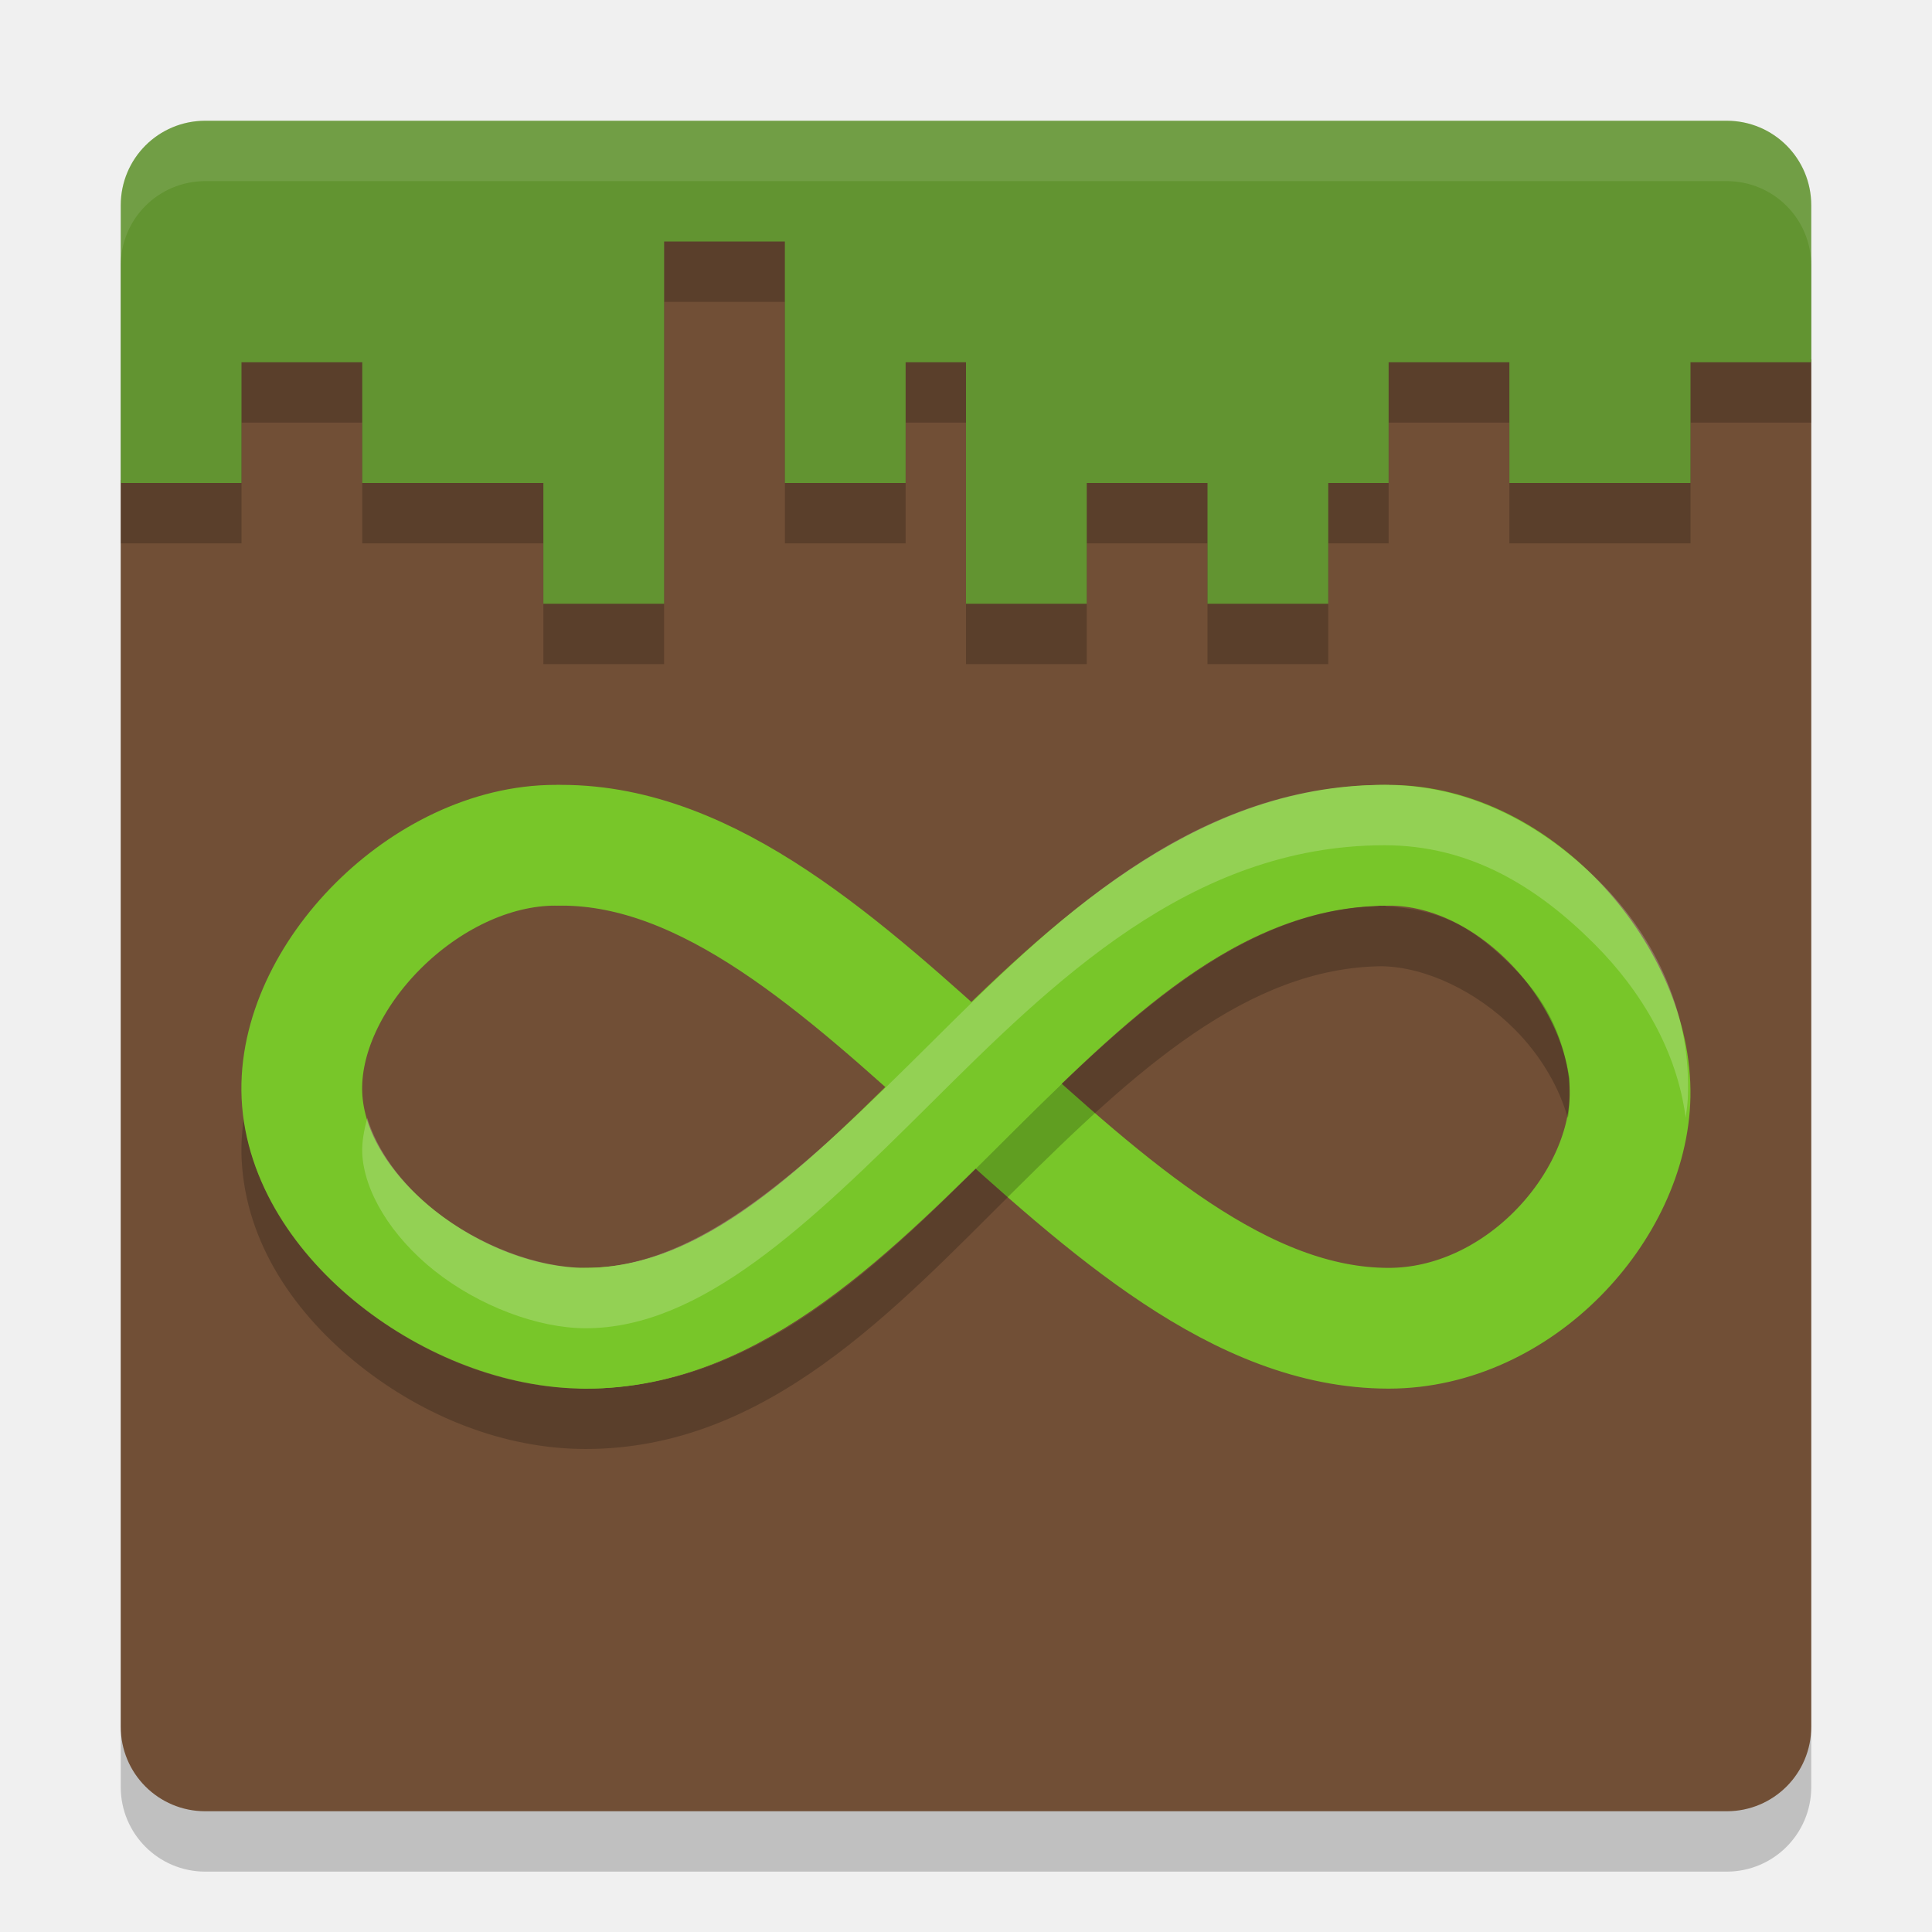
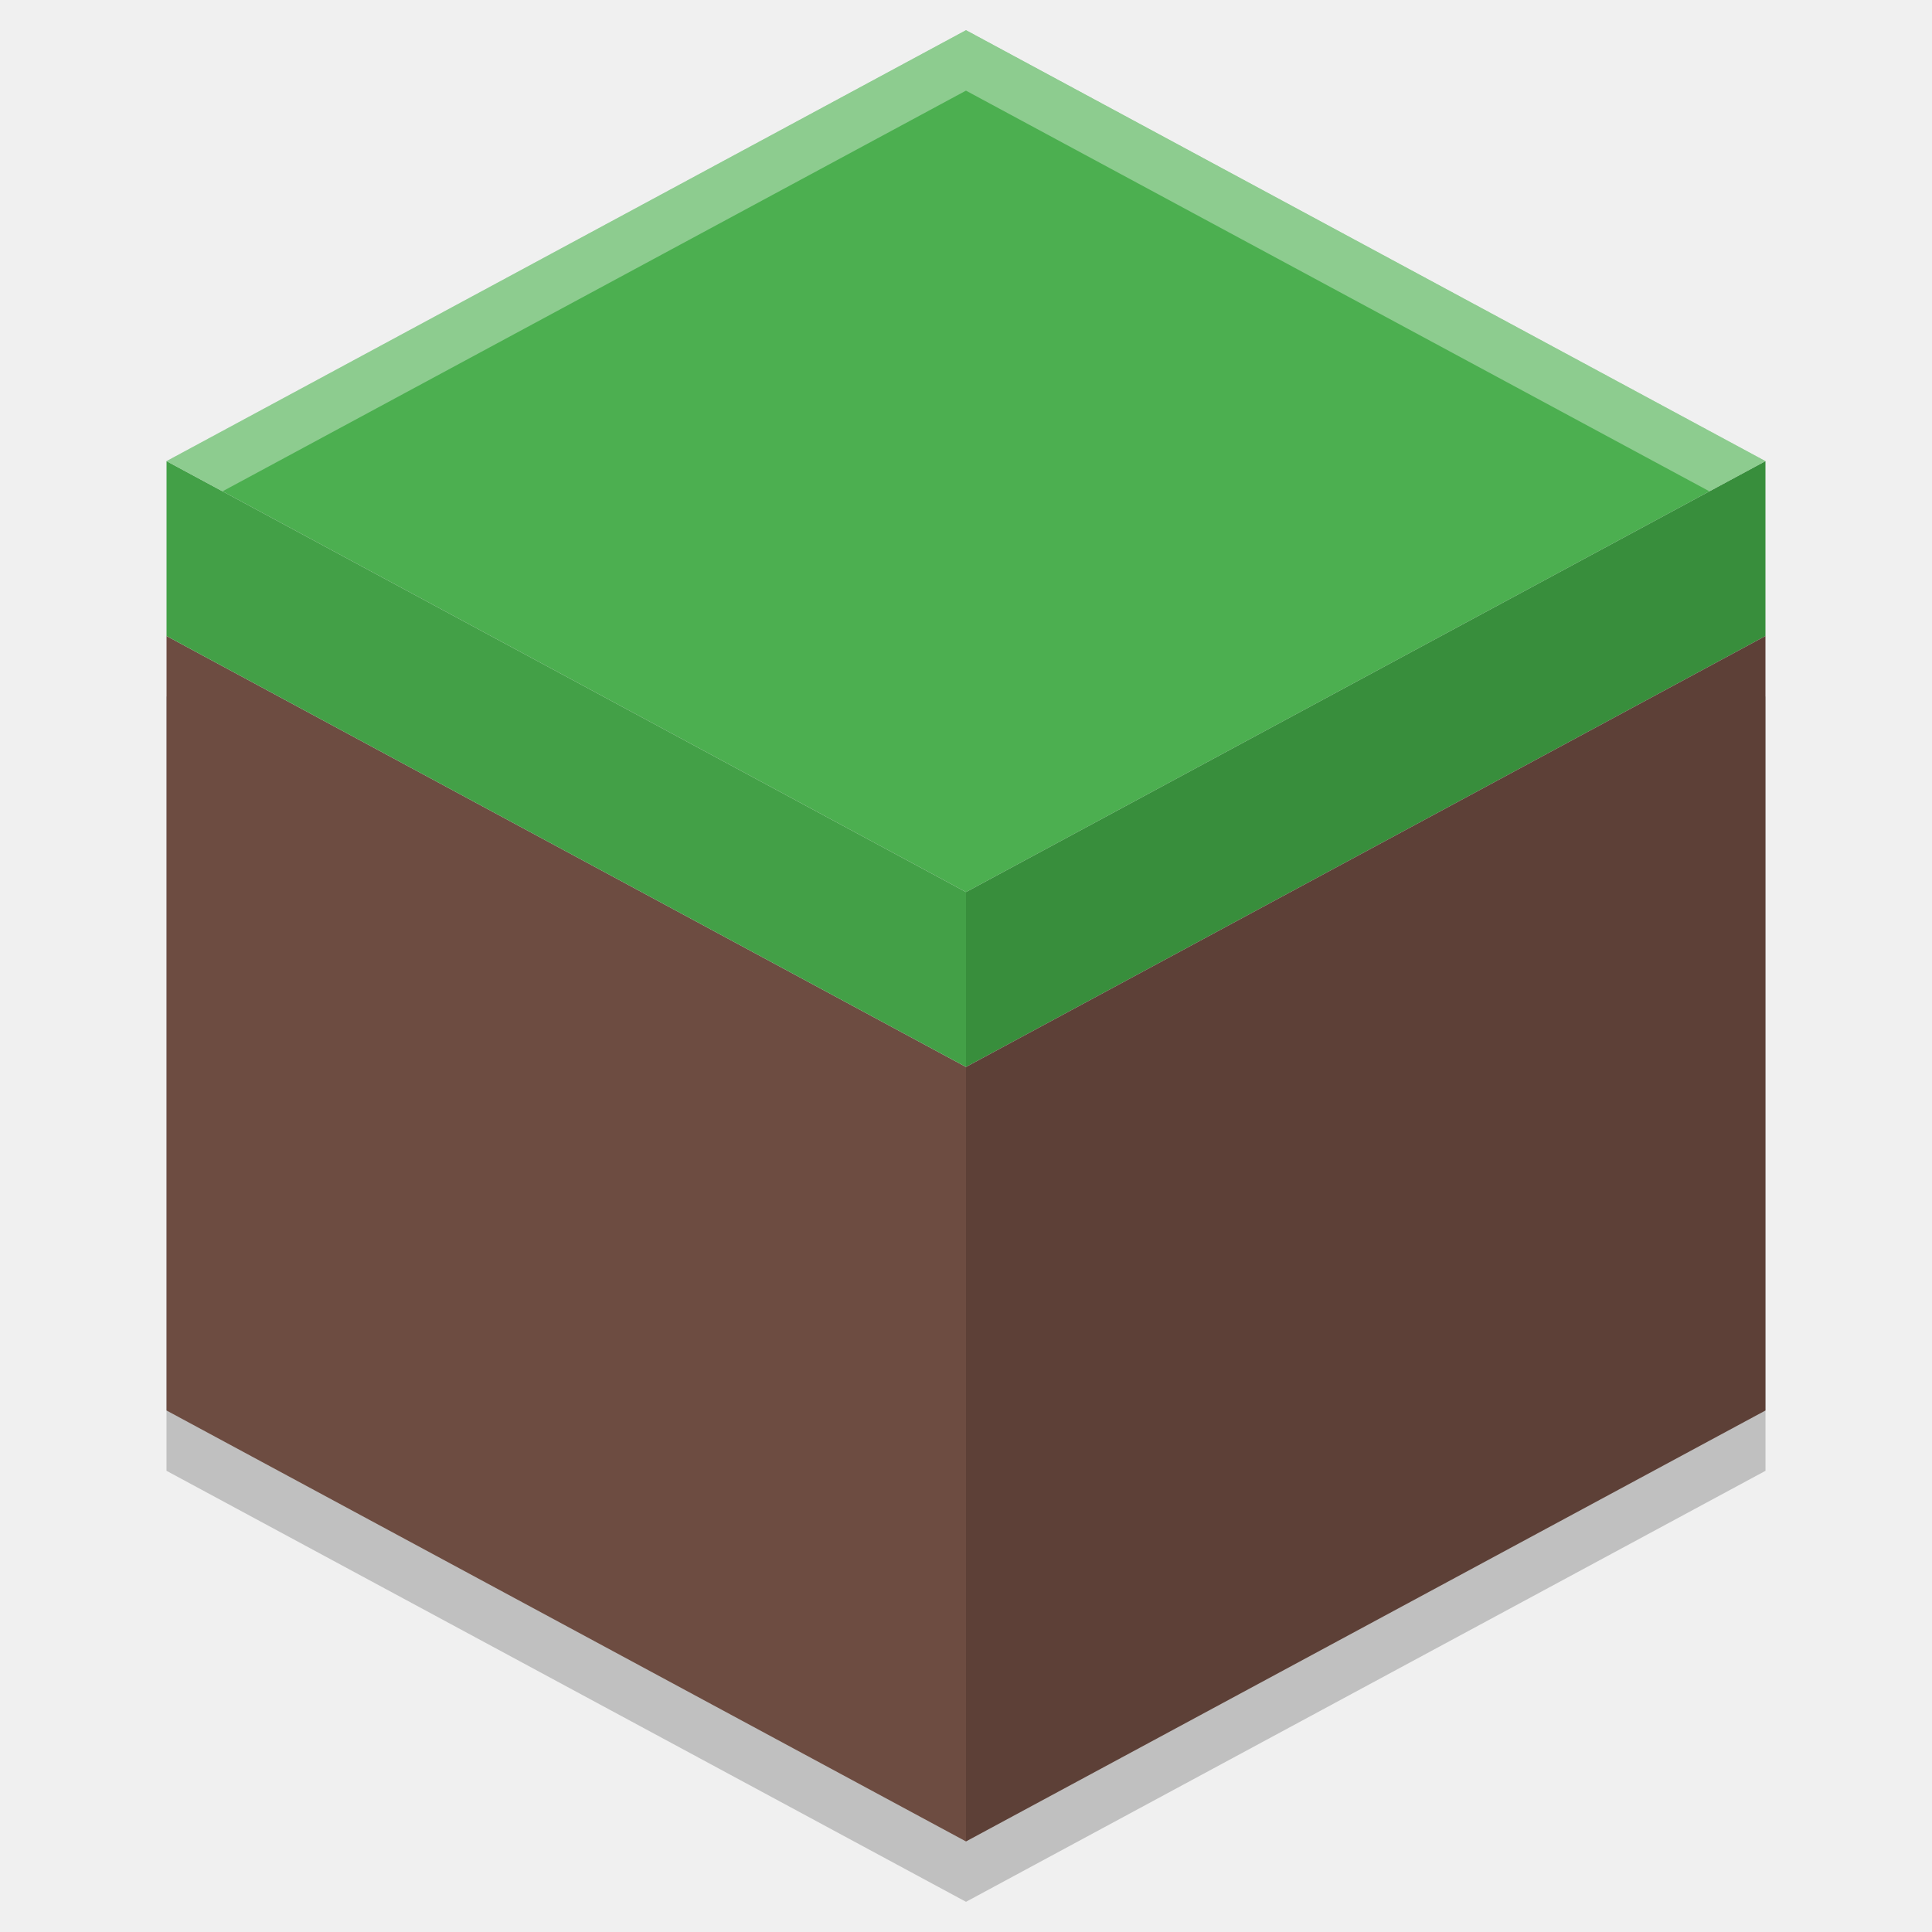
- <svg xmlns="http://www.w3.org/2000/svg" width="32" height="32" version="1">
-   <rect style="opacity:0.2" width="28" height="28" x="2" y="3" rx="1.4" ry="1.4" />
-   <path style="fill:#714f36" d="m 10.95,3.45 v 2.5 2 2 h -1.9 v -2 h -1.8 -1 v -2 h -2.8 v 2 H 2 V 28.6 C 2,29.375 2.625,30 3.4,30 H 28.6 C 29.375,30 30,29.375 30,28.6 V 5.95 h -2.05 v 2 H 26.5 25.05 v -2 h -2.1 v 2 h -1.5 v 2 h -1.1 v -2 h -2.9 v 2 h -1.4 v -2 -2 h -1.6 v 2 h -1.2 v -2 -2.5 z" />
-   <path style="fill:none;stroke:#78c629;stroke-width:2;stroke-linecap:round" d="m 9.3,14 c 4.9,0 8.8,8 13.7,8 2.151,0 3.965,-2 3.999,-3.85 0.036,-1.921 -1.848,-4.15 -3.999,-4.15 -5.6,0 -8.4,8 -13.3,8" />
-   <path style="opacity:0.2" d="M 22.85 15 C 22.841 15 22.827 15.009 22.818 15.01 C 20.629 15.067 18.783 16.751 16.812 18.709 C 14.808 20.701 12.695 23 9.701 23 C 8.342 23 7.015 22.457 5.957 21.617 C 4.98 20.842 4.203 19.775 4.037 18.514 C 4.008 18.738 3.991 18.966 4.002 19.197 C 4.067 20.598 4.899 21.778 5.957 22.617 C 7.015 23.457 8.342 24 9.701 24 C 12.695 24 14.808 21.701 16.812 19.709 C 18.803 17.731 20.666 16.028 22.885 16.004 C 23.614 16.016 24.458 16.419 25.084 17.045 C 25.531 17.492 25.832 18.028 25.967 18.518 C 26.009 18.376 25.99 17.99 25.996 17.857 C 25.896 17.297 25.72 16.68 25.084 16.045 C 24.474 15.436 23.972 15.069 22.969 15.014 C 22.957 15.012 22.943 15 22.932 15 C 22.916 15 22.902 15.004 22.887 15.004 C 22.873 15.003 22.864 15 22.85 15 z" />
-   <path style="fill:none;stroke:#78c629;stroke-width:2;stroke-linecap:round" d="M 22.931,14 C 17.474,14 14.601,22 9.701,22 7.55,22 5.095,20.173 5.001,18.15 c -0.092,-1.966 2.049,-4.15 4.2,-4.15" />
-   <path style="opacity:0.2" d="M 3.4,3 C 2.625,3 2,3.625 2,4.4 V 7 9 H 4 V 7 H 6 V 9 H 7.25 9 v 2 h 2 V 9 7 5 h 2 v 2 2 h 2 V 7 h 1 v 2 2 h 2 V 9 h 2 v 2 h 2 V 9 h 1 V 7 h 2 V 9 H 26.5 28 V 7 h 2 V 4.4 C 30,3.625 29.375,3 28.6,3 Z" />
-   <path style="fill:#629431" d="M 3.4,2 C 2.625,2 2,2.625 2,3.4 V 6 8 H 4 V 6 H 6 V 8 H 7.25 9 v 2 h 2 V 8 6 4 h 2 v 2 2 h 2 V 6 h 1 v 2 2 h 2 V 8 h 2 v 2 h 2 V 8 h 1 V 6 h 2 V 8 H 26.5 28 V 6 h 2 V 3.4 C 30,2.625 29.375,2 28.6,2 Z" />
-   <path style="opacity:0.2;fill:#ffffff" d="M 22.932 13 C 19.715 13 17.423 15.283 15.402 17.291 C 13.381 19.299 11.607 21 9.701 21 C 8.909 21 7.932 20.63 7.201 20.051 C 6.627 19.595 6.241 19.038 6.084 18.518 C 6.027 18.724 5.992 18.924 6 19.104 C 6.029 19.726 6.47 20.471 7.201 21.051 C 7.932 21.63 8.909 22 9.701 22 C 11.607 22 13.381 20.299 15.402 18.291 C 17.423 16.283 19.715 14 22.932 14 C 24.346 14 25.455 14.683 26.404 15.631 C 27.192 16.418 27.778 17.418 27.92 18.514 C 27.934 18.409 27.95 18.305 27.955 18.197 C 28.019 16.835 27.451 15.56 26.502 14.611 C 25.553 13.663 24.346 13 22.932 13 z" />
-   <path style="fill:#ffffff;opacity:0.1" d="M 3.4 2 C 2.625 2 2 2.625 2 3.4 L 2 4.4 C 2 3.625 2.625 3 3.4 3 L 28.6 3 C 29.375 3 30 3.625 30 4.4 L 30 3.4 C 30 2.625 29.375 2 28.6 2 L 3.4 2 z" />
+ <svg xmlns="http://www.w3.org/2000/svg" width="32" height="32" version="1.0" id="svg14">
+   <defs id="defs18" />
+   <g id="g936" transform="translate(-2.757123,-0.15197)">
+     <g id="g3863" transform="matrix(0.1034501,0,0,0.1034501,50.57959,20.55073)">
+       <g id="g4762" transform="translate(0,-4.832488)">
+         <path id="path4656" style="font-variation-settings:'wght' 670;opacity:0.2;fill:#000000;stroke-width:4;paint-order:markers fill stroke" d="M -435.617,-80.848 V 43.136 l 128.006,69.006 128.006,-69.006 V -80.848 l -128.006,68.987 z" />
+         <path id="path1432" style="font-variation-settings:'wght' 670;fill:#6d4c41;stroke-width:4;paint-order:markers fill stroke" d="m -435.612,-90.521 128,68.997 v 124 L -435.612,33.479 Z" />
+         <path id="path2306" style="font-variation-settings:'wght' 670;fill:#4caf50;stroke-width:4.822;paint-order:markers fill stroke" d="m -179.612,-118.521 -128,-68.997 -128,68.997 128,68.997 z" />
+         <path id="path2665" style="font-variation-settings:'wght' 670;fill:#388e3c;stroke-width:4;paint-order:markers fill stroke" d="m -179.612,-118.521 -128,68.997 v 28 l 128,-68.997 z" />
+         <path id="path2866" style="font-variation-settings:'wght' 670;fill:#43a047;stroke-width:4;paint-order:markers fill stroke" d="m -435.612,-118.521 128,68.997 v 28 l -128,-68.997 z" />
+         <path id="path4077" style="font-variation-settings:'wght' 670;opacity:0.2;fill:#ffffff;stroke-width:4.822;paint-order:markers fill stroke" d="m -426.655,-113.687 -8.968,-4.833 128.006,-68.987 128.006,68.987 -8.968,4.833 -119.038,-64.154 z" />
+         <path id="path4118" style="font-variation-settings:'wght' 670;opacity:0.2;fill:#ffffff;stroke-width:4.822;paint-order:markers fill stroke" d="m -426.655,-113.687 -8.968,-4.833 128.006,-68.987 128.006,68.987 -8.968,4.833 -119.038,-64.154 z" />
+         <path id="path4538" style="font-variation-settings:'wght' 670;fill:#5d4037;stroke-width:4;paint-order:markers fill stroke" d="m -179.612,-90.521 -128,68.997 v 124 l 128,-68.997 z" />
+       </g>
+     </g>
+   </g>
</svg>
